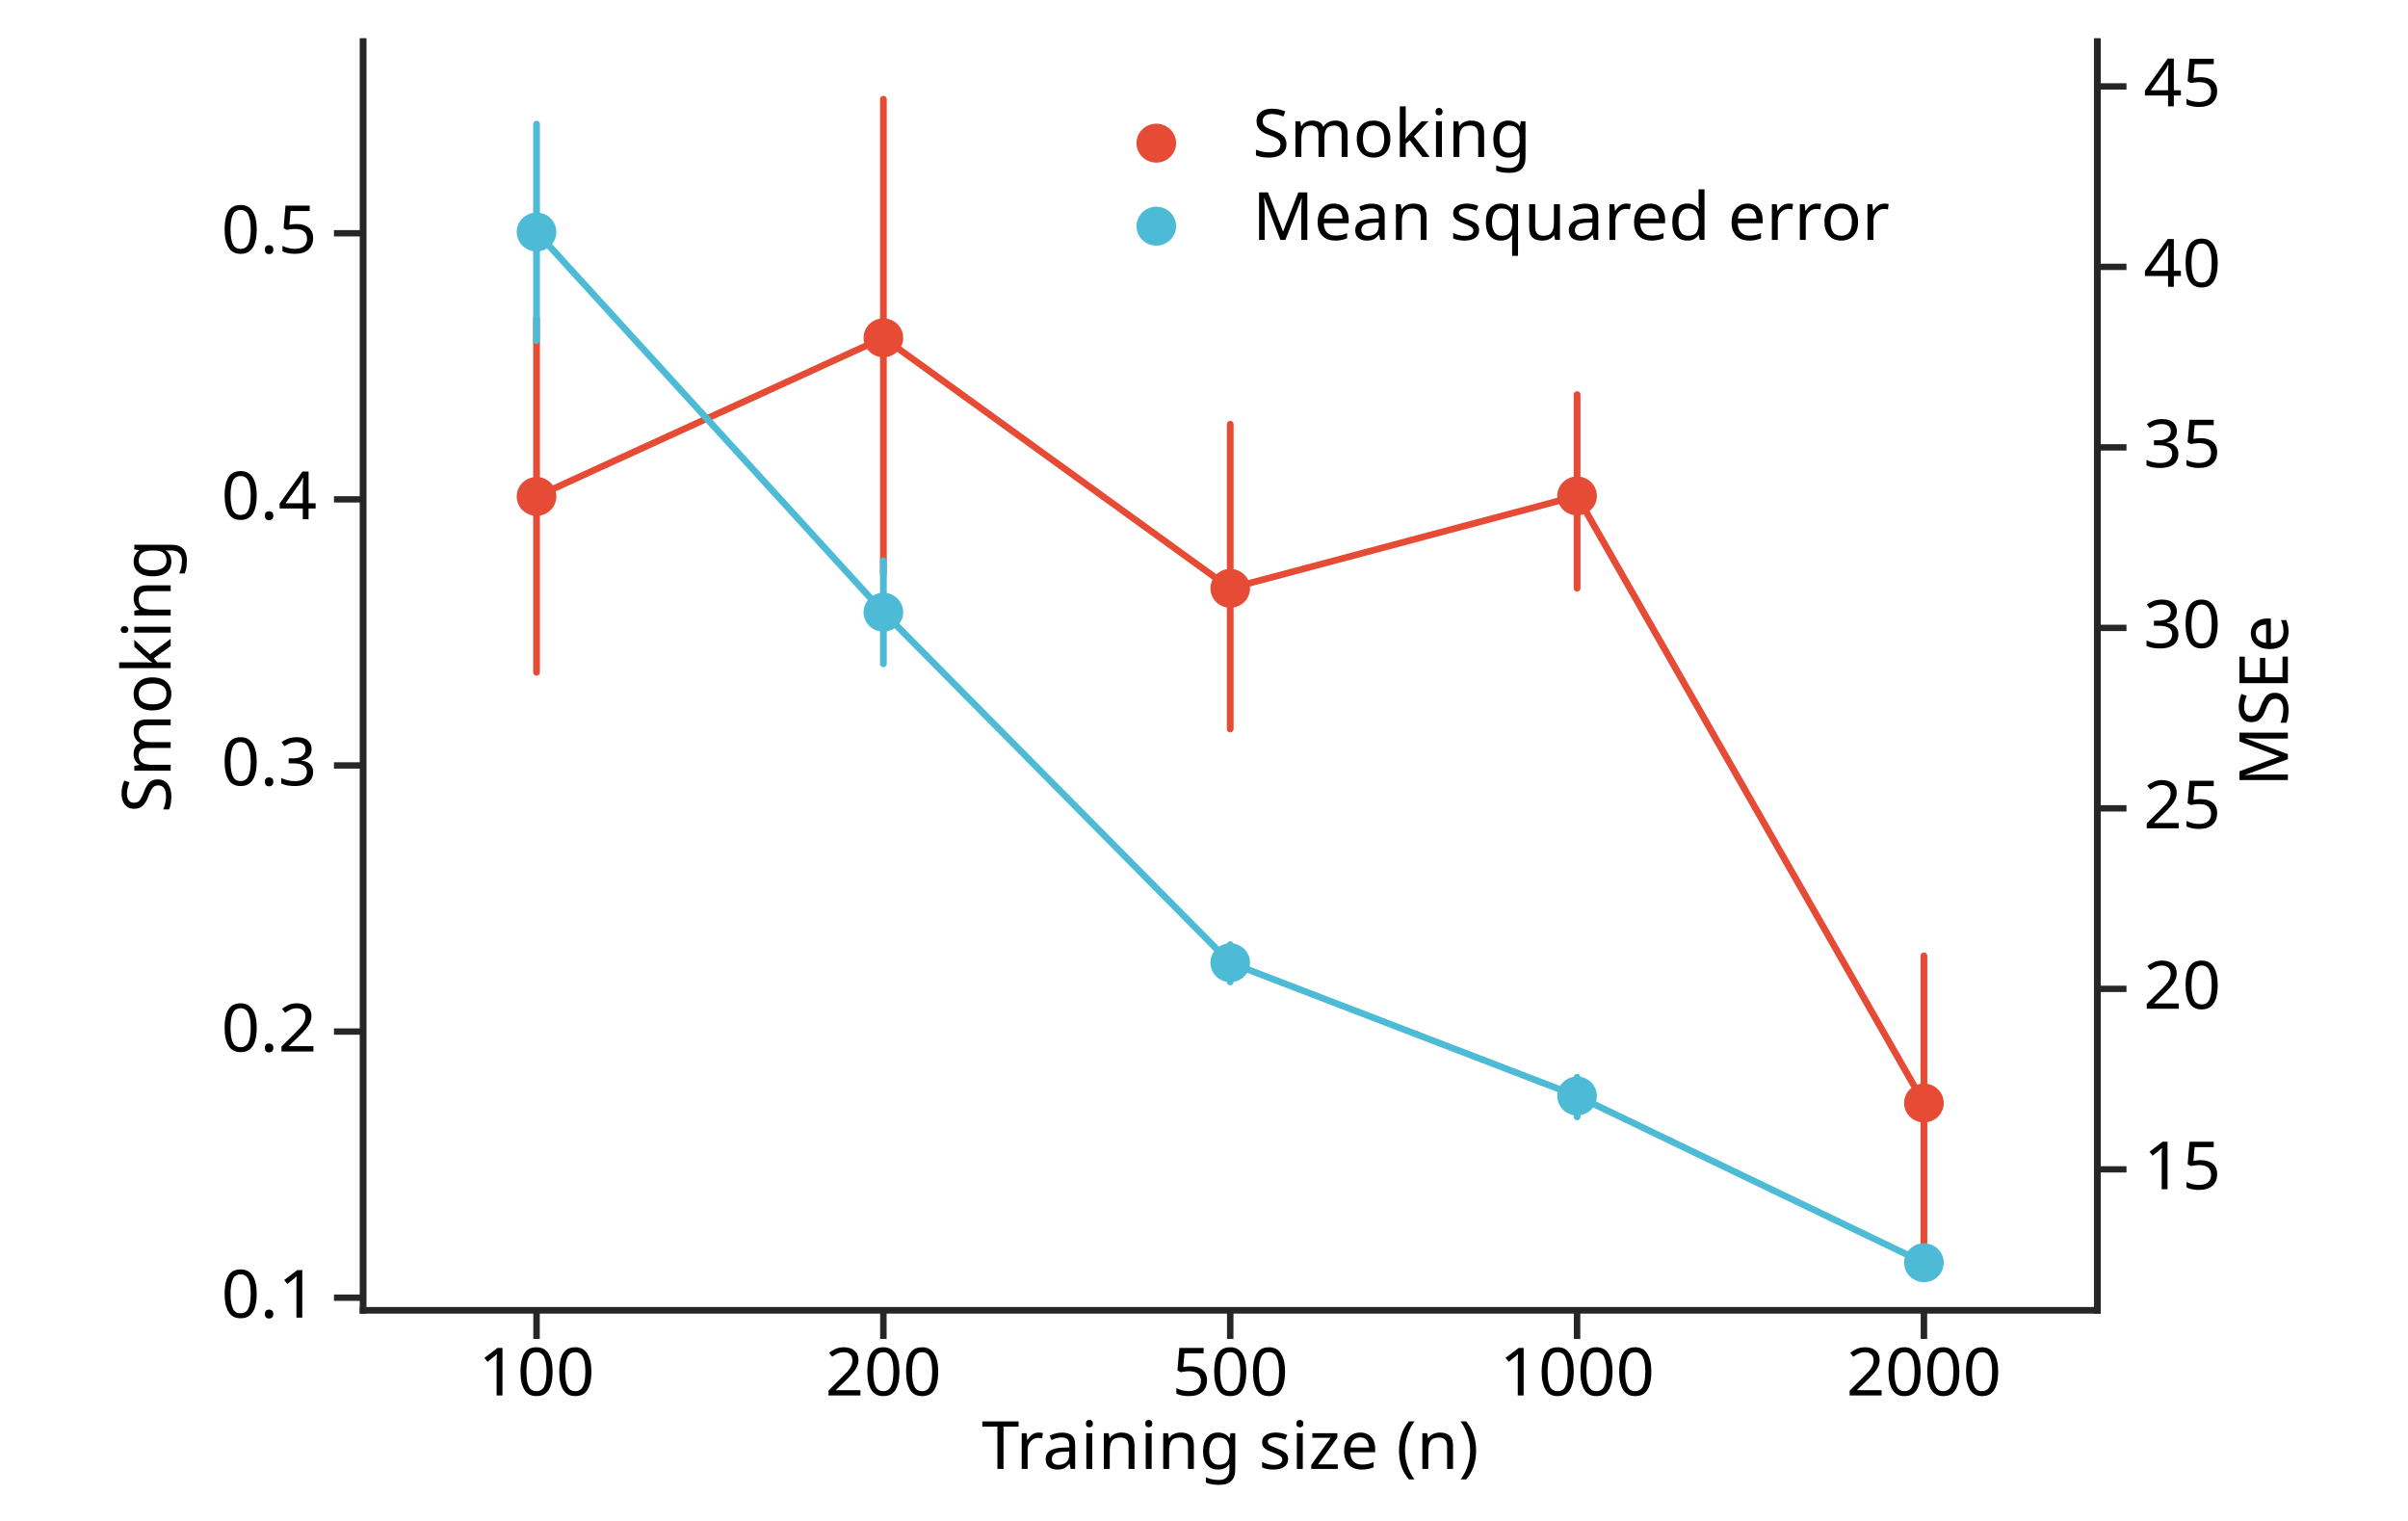
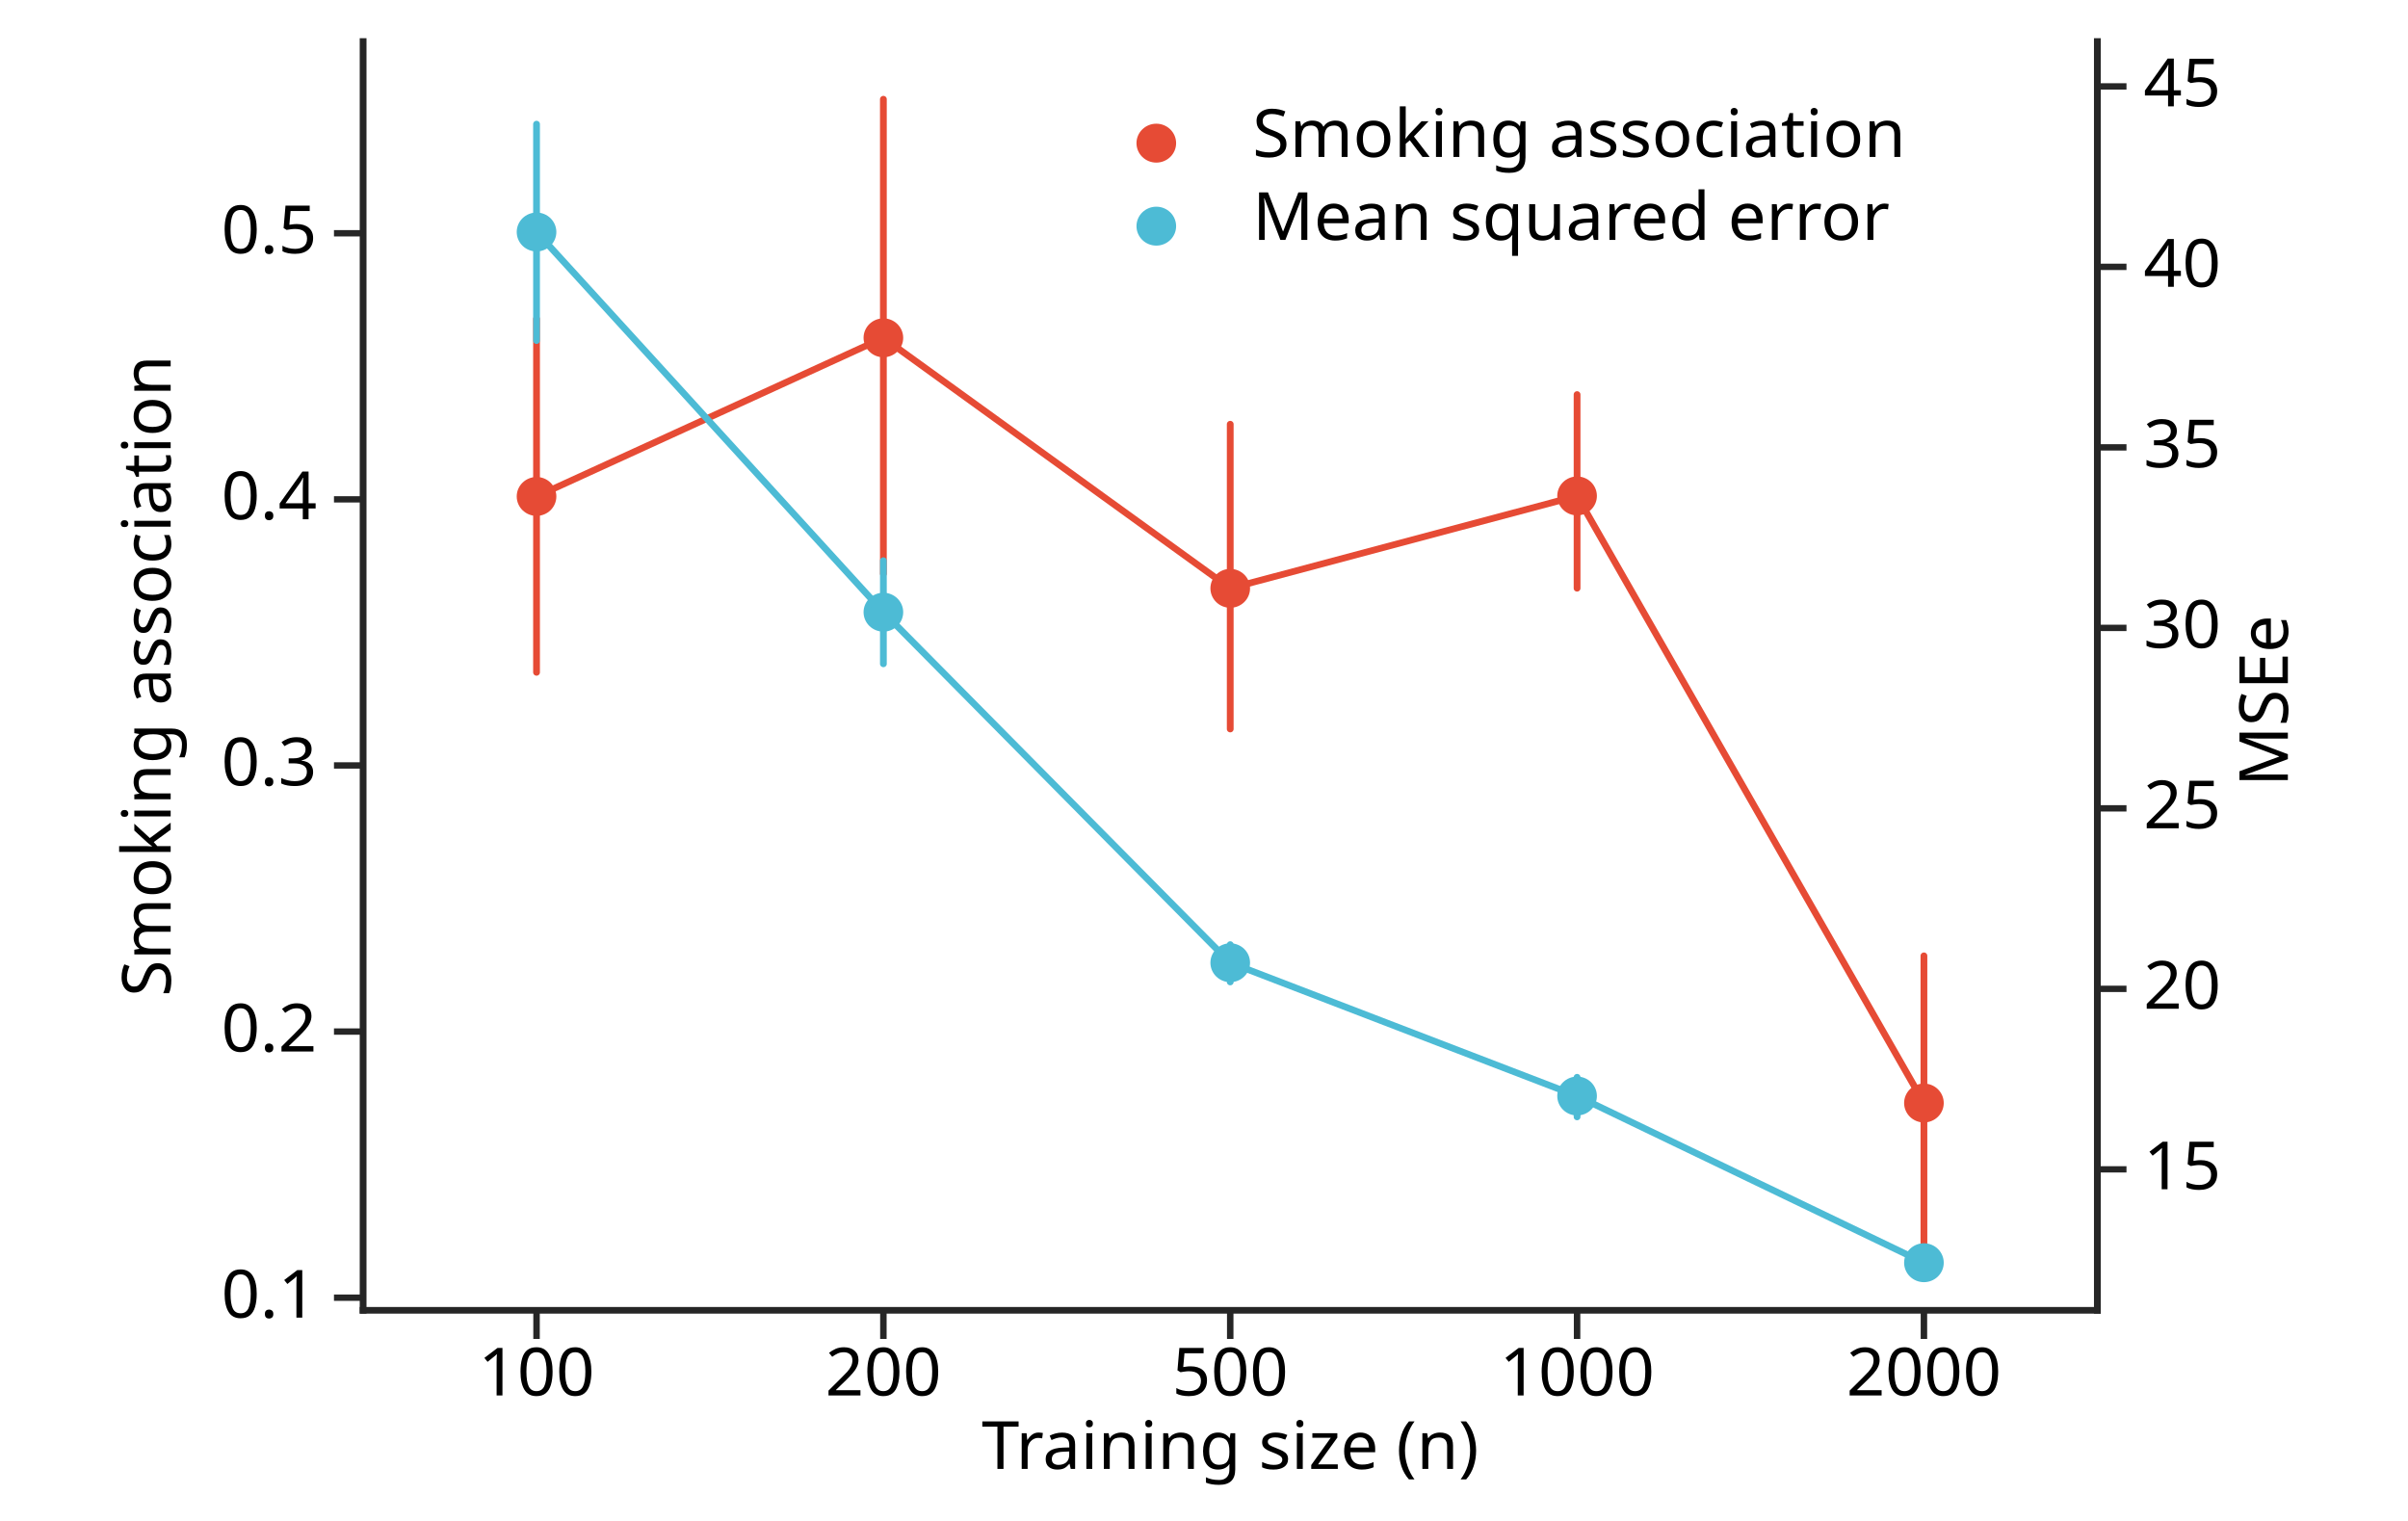
<svg xmlns="http://www.w3.org/2000/svg" id="svg197024" version="1.1" viewBox="0 0 269.291 170.079" height="6cm" width="9.5cm">
  <defs id="defs196809">
    <style type="text/css" id="style196807">*{stroke-linejoin: round; stroke-linecap: butt}</style>
    <clipPath id="clipPath368941">
      <rect x="45.87" y="5.48" width="308.65" height="313.28" id="rect884077" transform="matrix(0.308953 0 0 0.158902 6.04559 20.0767)" />
    </clipPath>
    <clipPath id="clipPath362153">
      <rect x="45.87" y="5.48" width="308.65" height="313.28" id="rect545710" transform="matrix(0.308953 0 0 0.158902 6.04559 20.0767)" />
    </clipPath>
    <clipPath id="clipPath127852">
      <rect x="45.87" y="5.48" width="308.65" height="313.28" id="rect744031" transform="matrix(0.308953 0 0 0.158902 6.04559 20.0767)" />
    </clipPath>
    <clipPath id="clipPath159524">
      <rect x="45.87" y="5.48" width="308.65" height="313.28" id="rect664963" transform="matrix(0.308953 0 0 0.158902 6.04559 20.0767)" />
    </clipPath>
    <clipPath id="clipPath2270">
      <rect x="45.87" y="5.48" width="308.65" height="313.28" id="rect138834" transform="matrix(0.308953 0 0 0.158902 6.04559 20.0767)" />
    </clipPath>
    <clipPath id="clipPath201090">
      <rect x="0" y="0" width="360" height="360" id="rect559510" transform="matrix(0.243306 0 0 0.159002 9.88331 20.058)" />
    </clipPath>
    <clipPath id="clipPath34526">
      <rect x="0" y="0" width="360" height="360" id="rect242740" />
    </clipPath>
    <clipPath id="clipPath505284">
      <rect x="0" y="0" width="360" height="360" id="rect589002" />
    </clipPath>
    <clipPath id="clipPath882479">
      <rect x="0" y="0" width="360" height="360" id="rect846197" />
    </clipPath>
    <clipPath id="clipPath303369">
      <rect x="0" y="0" width="360" height="360" id="rect587581" />
    </clipPath>
    <clipPath id="clipPath830035">
      <rect x="0" y="0" width="360" height="360" id="rect670305" />
    </clipPath>
    <clipPath id="clipPath49915">
      <rect x="0" y="0" width="360" height="360" id="rect757602" transform="matrix(0.202755 0 0 0.198752 11.7434 7.9532)" />
    </clipPath>
    <clipPath id="clipPath129543">
      <rect x="0" y="0" width="360" height="360" id="rect472423" transform="matrix(0.202755 0 0 0.198752 11.7434 10.7834)" />
    </clipPath>
    <clipPath id="clipPath95998">
      <rect x="0" y="0" width="360" height="360" id="rect388897" transform="matrix(0.202755 0 0 0.198752 11.7434 13.6137)" />
    </clipPath>
    <clipPath id="clipPath379063">
      <rect x="0" y="0" width="360" height="360" id="rect746805" transform="matrix(0.202755 0 0 0.198752 11.7434 16.4439)" />
    </clipPath>
    <clipPath id="clipPath604252">
      <rect x="0" y="0" width="360" height="360" id="rect133311" transform="matrix(0.202755 0 0 0.198752 11.7434 19.2741)" />
    </clipPath>
    <clipPath id="clipPath509279">
      <rect x="0" y="0" width="360" height="360" id="rect296505" transform="matrix(0.293305 0 0 0.258889 7.32786 -12.1191)" />
    </clipPath>
    <clipPath id="clipPath575005">
      <rect x="0" y="0" width="360" height="360" id="rect730222" transform="matrix(0.202755 0 0 0.198752 13.1401 5.30299)" />
    </clipPath>
    <clipPath id="clipPath333803">
      <rect x="0" y="0" width="360" height="360" id="rect888123" transform="matrix(0.202755 0 0 0.198752 15.46 5.31406)" />
    </clipPath>
    <clipPath id="clipPath711580">
      <rect x="0" y="0" width="360" height="360" id="rect578355" transform="matrix(0.202755 0 0 0.198752 17.8948 5.32529)" />
    </clipPath>
    <clipPath id="clipPath85671">
      <rect x="0" y="0" width="360" height="360" id="rect766431" transform="matrix(0.202755 0 0 0.198752 20.7911 5.3346)" />
    </clipPath>
    <clipPath id="clipPath650840">
      <rect x="0" y="0" width="360" height="360" id="rect912958" transform="matrix(0.202755 0 0 0.198752 24.6476 5.3443)" />
    </clipPath>
    <clipPath id="clipPath216600">
      <rect x="0" y="0" width="360" height="360" id="rect422117" />
    </clipPath>
    <clipPath id="clipPath25446">
      <rect x="0" y="0" width="360" height="360" id="rect541412" />
    </clipPath>
    <clipPath id="clipPath228762">
      <rect x="0" y="0" width="360" height="360" id="rect945270" />
    </clipPath>
    <clipPath id="clipPath173008">
      <rect x="0" y="0" width="360" height="360" id="rect548799" />
      <g id="g374703">
        <rect x="0" y="0" width="360" height="360" id="rect674486" />
      </g>
    </clipPath>
    <clipPath id="clipPath134365">
      <rect x="0" y="0" width="360" height="360" id="rect847433" />
    </clipPath>
    <clipPath id="clipPath0">
      <rect x="45.87" y="5.48" width="308.65" height="313.28" id="rect0" transform="matrix(0.324401 0 0 0.170025 5.87235 20.078)" />
    </clipPath>
    <clipPath id="clipPath1">
      <rect x="45.87" y="5.48" width="308.65" height="313.28" id="rect1" transform="matrix(0.324401 0 0 0.170025 5.87235 20.078)" />
    </clipPath>
    <clipPath id="clipPath2">
      <rect x="45.87" y="5.48" width="308.65" height="313.28" id="rect2" transform="matrix(0.324401 0 0 0.170025 5.87235 20.078)" />
    </clipPath>
    <clipPath id="clipPath3">
      <rect x="45.87" y="5.48" width="308.65" height="313.28" id="rect3" transform="matrix(0.324401 0 0 0.170025 5.87235 20.078)" />
    </clipPath>
    <clipPath id="clipPath4">
      <rect x="45.87" y="5.48" width="308.65" height="313.28" id="rect4" transform="matrix(0.324401 0 0 0.170025 5.87235 20.078)" />
    </clipPath>
    <clipPath id="clipPath5">
      <rect x="0" y="0" width="360" height="360" id="rect5" transform="matrix(0.255471 0 0 0.170132 9.90196 20.058)" />
    </clipPath>
    <clipPath id="clipPath6">
      <rect x="0" y="0" width="360" height="360" id="rect6" transform="matrix(0.212893 0 0 0.212665 11.8551 7.10582)" />
    </clipPath>
    <clipPath id="clipPath7">
      <rect x="0" y="0" width="360" height="360" id="rect7" transform="matrix(0.202755 0 0 0.198752 12.3201 11.3425)" />
    </clipPath>
    <clipPath id="clipPath8">
      <rect x="0" y="0" width="360" height="360" id="rect8" transform="matrix(0.212893 0 0 0.212665 11.8551 10.1341)" />
    </clipPath>
    <clipPath id="clipPath9">
      <rect x="0" y="0" width="360" height="360" id="rect9" transform="matrix(0.202755 0 0 0.198752 12.3201 13.3802)" />
    </clipPath>
    <clipPath id="clipPath10">
      <rect x="0" y="0" width="360" height="360" id="rect10" transform="matrix(0.212893 0 0 0.212665 11.8551 13.1626)" />
    </clipPath>
    <clipPath id="clipPath11">
      <rect x="0" y="0" width="360" height="360" id="rect11" transform="matrix(0.202755 0 0 0.198752 12.3201 15.4181)" />
    </clipPath>
    <clipPath id="clipPath12">
      <rect x="0" y="0" width="360" height="360" id="rect12" transform="matrix(0.212893 0 0 0.212665 11.8551 16.1909)" />
    </clipPath>
    <clipPath id="clipPath13">
      <rect x="0" y="0" width="360" height="360" id="rect13" transform="matrix(0.202755 0 0 0.198752 12.3201 17.4558)" />
    </clipPath>
    <clipPath id="clipPath14">
      <rect x="0" y="0" width="360" height="360" id="rect14" transform="matrix(0.212893 0 0 0.212665 11.8551 19.2192)" />
    </clipPath>
    <clipPath id="clipPath15">
      <rect x="0" y="0" width="360" height="360" id="rect15" transform="matrix(0.202755 0 0 0.198752 12.3201 19.4936)" />
    </clipPath>
    <clipPath id="clipPath16">
      <rect x="0" y="0" width="360" height="360" id="rect16" transform="matrix(0.30797 0 0 0.277011 7.21874 -14.3715)" />
    </clipPath>
    <clipPath id="p3d34ba4a61">
      <rect x="57.6" y="41.472" width="357.12" height="266.112" id="rect136034" />
    </clipPath>
    <clipPath id="clipPath198316">
      <rect x="57.6" y="41.472" width="357.12" height="266.112" id="rect198314" />
    </clipPath>
    <clipPath id="clipPath198320">
      <rect x="57.6" y="41.472" width="357.12" height="266.112" id="rect198318" />
    </clipPath>
    <clipPath id="clipPath198324">
      <rect x="57.6" y="41.472" width="357.12" height="266.112" id="rect198322" />
    </clipPath>
    <clipPath id="clipPath198328">
      <rect x="57.6" y="41.472" width="357.12" height="266.112" id="rect198326" />
    </clipPath>
    <clipPath id="clipPath6568">
      <rect x="57.6" y="41.472" width="357.12" height="266.112" id="rect332431" />
    </clipPath>
    <clipPath id="clipPath100077">
      <rect x="57.6" y="41.472" width="357.12" height="266.112" id="rect334912" />
    </clipPath>
    <clipPath id="clipPath45013">
      <rect x="57.6" y="41.472" width="357.12" height="266.112" id="rect852403" />
    </clipPath>
    <clipPath id="clipPath894323">
      <rect x="57.6" y="41.472" width="357.12" height="266.112" id="rect186617" />
    </clipPath>
    <clipPath id="clipPath680643">
      <rect x="57.6" y="41.472" width="357.12" height="266.112" id="rect243040" />
    </clipPath>
    <clipPath id="clipPath718439">
      <rect x="57.6" y="41.472" width="357.12" height="266.112" id="rect127952" />
    </clipPath>
    <clipPath id="clipPath198344">
      <rect x="57.6" y="41.472" width="357.12" height="266.112" id="rect198342" />
    </clipPath>
    <clipPath id="clipPath198348">
      <rect x="57.6" y="41.472" width="357.12" height="266.112" id="rect198346" />
    </clipPath>
    <clipPath id="clipPath198352">
      <rect x="57.6" y="41.472" width="357.12" height="266.112" id="rect198350" />
    </clipPath>
    <clipPath id="clipPath198356">
      <rect x="57.6" y="41.472" width="357.12" height="266.112" id="rect198354" />
    </clipPath>
    <clipPath id="clipPath198360">
      <rect x="57.6" y="41.472" width="357.12" height="266.112" id="rect198358" />
    </clipPath>
    <clipPath id="clipPath997105">
      <rect x="57.6" y="41.472" width="357.12" height="266.112" id="rect591401" />
    </clipPath>
    <clipPath id="clipPath39578">
      <rect x="57.6" y="41.472" width="357.12" height="266.112" id="rect569870" />
    </clipPath>
    <clipPath id="clipPath312866">
      <rect x="57.6" y="41.472" width="357.12" height="266.112" id="rect483256" />
    </clipPath>
    <clipPath id="clipPath671823">
      <rect x="57.6" y="41.472" width="357.12" height="266.112" id="rect702784" />
    </clipPath>
    <clipPath id="clipPath298040">
      <rect x="57.6" y="41.472" width="357.12" height="266.112" id="rect254779" />
    </clipPath>
    <clipPath id="clipPath277455">
      <rect x="57.6" y="41.472" width="357.12" height="266.112" id="rect500944" />
    </clipPath>
    <path id="path136055" d="M 0,0 V 6" style="stroke:#262626;stroke-width:1.308px" />
    <path id="path136091" d="M 0,0 H -6" style="stroke:#262626;stroke-width:1.308px" />
    <path id="path136127" d="m 0,3.384 c 0.897,0 1.758,-0.357 2.393,-0.991 C 3.027,1.758 3.384,0.897 3.384,0 c 0,-0.897 -0.357,-1.758 -0.991,-2.393 C 1.758,-3.027 0.897,-3.384 0,-3.384 c -0.897,0 -1.758,0.357 -2.393,0.991 C -3.027,-1.758 -3.384,-0.897 -3.384,0 c 0,0.897 0.357,1.758 0.991,2.393 C -1.758,3.027 -0.897,3.384 0,3.384 Z" style="stroke-width:1.308px" />
    <path id="path136169" d="M 0,0 H 6" style="stroke:#262626;stroke-width:1.308px" />
    <path id="path136217" d="m 0,3.384 c 0.897,0 1.758,-0.357 2.393,-0.991 C 3.027,1.758 3.384,0.897 3.384,0 c 0,-0.897 -0.357,-1.758 -0.991,-2.393 C 1.758,-3.027 0.897,-3.384 0,-3.384 c -0.897,0 -1.758,0.357 -2.393,0.991 C -3.027,-1.758 -3.384,-0.897 -3.384,0 c 0,0.897 0.357,1.758 0.991,2.393 C -1.758,3.027 -0.897,3.384 0,3.384 Z" style="stroke-width:1.308px" />
    <clipPath id="p3d34ba4a61-7">
      <rect x="57.6" y="41.472" width="357.12" height="266.112" id="rect136034-1" />
    </clipPath>
    <clipPath id="clipPath46234">
      <rect x="57.6" y="41.472" width="357.12" height="266.112" id="rect46232" />
    </clipPath>
    <clipPath id="clipPath46238">
      <rect x="57.6" y="41.472" width="357.12" height="266.112" id="rect46236" />
    </clipPath>
    <clipPath id="clipPath46242">
      <rect x="57.6" y="41.472" width="357.12" height="266.112" id="rect46240" />
    </clipPath>
    <clipPath id="clipPath46246">
      <rect x="57.6" y="41.472" width="357.12" height="266.112" id="rect46244" />
    </clipPath>
    <clipPath id="clipPath6568-1">
      <rect x="57.6" y="41.472" width="357.12" height="266.112" id="rect332431-5" />
    </clipPath>
    <clipPath id="clipPath100077-9">
      <rect x="57.6" y="41.472" width="357.12" height="266.112" id="rect334912-7" />
    </clipPath>
    <clipPath id="clipPath45013-7">
      <rect x="57.6" y="41.472" width="357.12" height="266.112" id="rect852403-6" />
    </clipPath>
    <clipPath id="clipPath894323-7">
      <rect x="57.6" y="41.472" width="357.12" height="266.112" id="rect186617-3" />
    </clipPath>
    <clipPath id="clipPath680643-6">
      <rect x="57.6" y="41.472" width="357.12" height="266.112" id="rect243040-5" />
    </clipPath>
    <clipPath id="clipPath718439-6">
      <rect x="57.6" y="41.472" width="357.12" height="266.112" id="rect127952-3" />
    </clipPath>
    <clipPath id="clipPath46262">
      <rect x="57.6" y="41.472" width="357.12" height="266.112" id="rect46260" />
    </clipPath>
    <clipPath id="clipPath46266">
      <rect x="57.6" y="41.472" width="357.12" height="266.112" id="rect46264" />
    </clipPath>
    <clipPath id="clipPath46270">
      <rect x="57.6" y="41.472" width="357.12" height="266.112" id="rect46268" />
    </clipPath>
    <clipPath id="clipPath46274">
      <rect x="57.6" y="41.472" width="357.12" height="266.112" id="rect46272" />
    </clipPath>
    <clipPath id="clipPath46278">
      <rect x="57.6" y="41.472" width="357.12" height="266.112" id="rect46276" />
    </clipPath>
    <clipPath id="clipPath997105-9">
      <rect x="57.6" y="41.472" width="357.12" height="266.112" id="rect591401-4" />
    </clipPath>
    <clipPath id="clipPath39578-8">
      <rect x="57.6" y="41.472" width="357.12" height="266.112" id="rect569870-1" />
    </clipPath>
    <clipPath id="clipPath312866-2">
      <rect x="57.6" y="41.472" width="357.12" height="266.112" id="rect483256-9" />
    </clipPath>
    <clipPath id="clipPath671823-3">
      <rect x="57.6" y="41.472" width="357.12" height="266.112" id="rect702784-9" />
    </clipPath>
    <clipPath id="clipPath298040-0">
      <rect x="57.6" y="41.472" width="357.12" height="266.112" id="rect254779-8" />
    </clipPath>
    <clipPath id="clipPath277455-8">
      <rect x="57.6" y="41.472" width="357.12" height="266.112" id="rect500944-5" />
    </clipPath>
    <path id="path136055-0" d="M 0,0 V 6" style="stroke:#262626;stroke-width:1.308px" />
    <path id="path136091-9" d="M 0,0 H -6" style="stroke:#262626;stroke-width:1.308px" />
    <path id="path136127-6" d="m 0,3.384 c 0.897,0 1.758,-0.357 2.393,-0.991 C 3.027,1.758 3.384,0.897 3.384,0 c 0,-0.897 -0.357,-1.758 -0.991,-2.393 C 1.758,-3.027 0.897,-3.384 0,-3.384 c -0.897,0 -1.758,0.357 -2.393,0.991 C -3.027,-1.758 -3.384,-0.897 -3.384,0 c 0,0.897 0.357,1.758 0.991,2.393 C -1.758,3.027 -0.897,3.384 0,3.384 Z" style="stroke-width:1.308px" />
    <path id="path136169-3" d="M 0,0 H 6" style="stroke:#262626;stroke-width:1.308px" />
    <path id="path136217-8" d="m 0,3.384 c 0.897,0 1.758,-0.357 2.393,-0.991 C 3.027,1.758 3.384,0.897 3.384,0 c 0,-0.897 -0.357,-1.758 -0.991,-2.393 C 1.758,-3.027 0.897,-3.384 0,-3.384 c -0.897,0 -1.758,0.357 -2.393,0.991 C -3.027,-1.758 -3.384,-0.897 -3.384,0 c 0,0.897 0.357,1.758 0.991,2.393 C -1.758,3.027 -0.897,3.384 0,3.384 Z" style="stroke-width:1.308px" />
  </defs>
  <defs id="defs197022">
    <clipPath id="pa217739682">
      <rect x="39.62" y="11.52" width="214.641" height="124.519" id="rect197019" />
    </clipPath>
  </defs>
  <g id="figure_1" transform="matrix(0.5430774,0,0,0.5331637,5.069351,-18.86107)" style="display:inline;stroke-width:1.394px;stroke-linecap:butt;stroke-linejoin:round">
    <g id="axes_1" transform="translate(7.83771,7.83771)" style="display:inline;stroke-width:1.394px">
      <g id="matplotlib.axis_1" transform="translate(0,-5.22514)" style="stroke-width:1.394px">
        <g id="xtick_1" style="stroke-width:1.394px">
          <g id="line2d_1" style="stroke-width:1.394px">
            <defs id="defs135730">
              <path id="path176132" d="M 0,0 V 6" style="stroke:#262626;stroke-width:1.308px" />
            </defs>
            <g id="g135734" style="stroke-width:1.394px">
              <path id="use135732" d="m 93.312,307.584 v 6" style="fill:#262626;stroke:#262626;stroke-width:1.332;stroke-linecap:butt;stroke-linejoin:round" />
            </g>
          </g>
          <g id="text_1" style="stroke-width:1.394px">
            <text style="font-style:normal;font-variant:normal;font-weight:normal;font-stretch:normal;font-size:13.956px;line-height:normal;font-family:sans-serif;text-anchor:middle;fill:#000000;fill-opacity:1;stroke-width:1.394px" x="93.312" y="325.442" id="text135737" transform="translate(1.47702e-4,-5.0119e-4)">100</text>
          </g>
        </g>
        <g id="xtick_2" style="stroke-width:1.394px">
          <g id="line2d_2" style="stroke-width:1.394px">
            <g id="g135743" style="stroke-width:1.394px">
              <path id="use135741" d="m 164.736,307.584 v 6" style="fill:#262626;stroke:#262626;stroke-width:1.332;stroke-linecap:butt;stroke-linejoin:round" />
            </g>
          </g>
          <g id="text_2" style="stroke-width:1.394px">
            <text style="font-style:normal;font-variant:normal;font-weight:normal;font-stretch:normal;font-size:13.956px;line-height:normal;font-family:sans-serif;text-anchor:middle;fill:#000000;fill-opacity:1;stroke-width:1.394px" x="164.736" y="325.442" id="text135746" transform="translate(2.60763e-4,-5.0119e-4)">200</text>
          </g>
        </g>
        <g id="xtick_3" style="stroke-width:1.394px">
          <g id="line2d_3" style="stroke-width:1.394px">
            <g id="g135752" style="stroke-width:1.394px">
              <path id="use135750" d="m 236.16,307.584 v 6" style="fill:#262626;stroke:#262626;stroke-width:1.332;stroke-linecap:butt;stroke-linejoin:round" />
            </g>
          </g>
          <g id="text_3" style="stroke-width:1.394px">
            <text style="font-style:normal;font-variant:normal;font-weight:normal;font-stretch:normal;font-size:13.956px;line-height:normal;font-family:sans-serif;text-anchor:middle;fill:#000000;fill-opacity:1;stroke-width:1.394px" x="236.16" y="325.442" id="text135755" transform="translate(3.73805e-4,-5.0119e-4)">500</text>
          </g>
        </g>
        <g id="xtick_4" style="stroke-width:1.394px">
          <g id="line2d_4" style="stroke-width:1.394px">
            <g id="g135761" style="stroke-width:1.394px">
              <path id="use135759" d="m 307.584,307.584 v 6" style="fill:#262626;stroke:#262626;stroke-width:1.332;stroke-linecap:butt;stroke-linejoin:round" />
            </g>
          </g>
          <g id="text_4" style="stroke-width:1.394px">
            <text style="font-style:normal;font-variant:normal;font-weight:normal;font-stretch:normal;font-size:13.956px;line-height:normal;font-family:sans-serif;text-anchor:middle;fill:#000000;fill-opacity:1;stroke-width:1.394px" x="307.584" y="325.442" id="text135764" transform="translate(4.86916e-4,-5.0119e-4)">1000</text>
          </g>
        </g>
        <g id="xtick_5" style="stroke-width:1.394px">
          <g id="line2d_5" style="stroke-width:1.394px">
            <g id="g135770" style="stroke-width:1.394px">
              <path id="use135768" d="m 379.008,307.584 v 6" style="fill:#262626;stroke:#262626;stroke-width:1.332;stroke-linecap:butt;stroke-linejoin:round" />
            </g>
          </g>
          <g id="text_5" style="stroke-width:1.394px">
            <text style="font-style:normal;font-variant:normal;font-weight:normal;font-stretch:normal;font-size:13.956px;line-height:normal;font-family:sans-serif;text-anchor:middle;fill:#000000;fill-opacity:1;stroke-width:1.394px" x="379.008" y="325.442" id="text135773" transform="translate(5.99927e-4,-5.0119e-4)">2000</text>
          </g>
        </g>
        <g id="text_6" style="stroke-width:1.394px">
          <text style="font-style:normal;font-variant:normal;font-weight:normal;font-stretch:normal;font-size:13.956px;line-height:normal;font-family:sans-serif;text-anchor:middle;fill:#000000;fill-opacity:1;stroke-width:1.394px" x="236.16" y="340.848" id="text135777" transform="translate(3.73805e-4,-5.25527e-4)">Training size (n)</text>
        </g>
      </g>
      <g id="matplotlib.axis_2" transform="translate(0,-5.22514)" style="stroke-width:1.394px">
        <g id="ytick_1" style="stroke-width:1.394px">
          <g id="line2d_6" style="stroke-width:1.394px">
            <defs id="defs135782">
              <path id="path176168" d="M 0,0 H -6" style="stroke:#262626;stroke-width:1.308px" />
            </defs>
            <g id="g135786" style="stroke-width:1.394px">
              <path id="use135784" d="m 57.6,304.935 h -6" style="fill:#262626;stroke:#262626;stroke-width:1.332;stroke-linecap:butt;stroke-linejoin:round" />
            </g>
          </g>
          <g id="text_7" style="stroke-width:1.394px">
            <text style="font-style:normal;font-variant:normal;font-weight:normal;font-stretch:normal;font-size:13.956px;line-height:normal;font-family:sans-serif;text-anchor:end;fill:#000000;fill-opacity:1;stroke-width:1.394px" x="48.1" y="309.114" id="text135789" transform="translate(4.55829e-5,-4.75311e-4)">0.1</text>
          </g>
        </g>
        <g id="ytick_2" style="stroke-width:1.394px">
          <g id="line2d_7" style="stroke-width:1.394px">
            <g id="g135795" style="stroke-width:1.394px">
              <path id="use135793" d="m 57.6,249.122 h -6" style="fill:#262626;stroke:#262626;stroke-width:1.332;stroke-linecap:butt;stroke-linejoin:round" />
            </g>
          </g>
          <g id="text_8" style="stroke-width:1.394px">
            <text style="font-style:normal;font-variant:normal;font-weight:normal;font-stretch:normal;font-size:13.956px;line-height:normal;font-family:sans-serif;text-anchor:end;fill:#000000;fill-opacity:1;stroke-width:1.394px" x="48.1" y="253.302" id="text135798" transform="translate(4.55829e-5,-3.86972e-4)">0.2</text>
          </g>
        </g>
        <g id="ytick_3" style="stroke-width:1.394px">
          <g id="line2d_8" style="stroke-width:1.394px">
            <g id="g135804" style="stroke-width:1.394px">
              <path id="use135802" d="m 57.6,193.31 h -6" style="fill:#262626;stroke:#262626;stroke-width:1.332;stroke-linecap:butt;stroke-linejoin:round" />
            </g>
          </g>
          <g id="text_9" style="stroke-width:1.394px">
            <text style="font-style:normal;font-variant:normal;font-weight:normal;font-stretch:normal;font-size:13.956px;line-height:normal;font-family:sans-serif;text-anchor:end;fill:#000000;fill-opacity:1;stroke-width:1.394px" x="48.1" y="197.489" id="text135807" transform="translate(4.55829e-5,-2.98633e-4)">0.3</text>
          </g>
        </g>
        <g id="ytick_4" style="stroke-width:1.394px">
          <g id="line2d_9" style="stroke-width:1.394px">
            <g id="g135813" style="stroke-width:1.394px">
              <path id="use135811" d="m 57.6,137.497 h -6" style="fill:#262626;stroke:#262626;stroke-width:1.332;stroke-linecap:butt;stroke-linejoin:round" />
            </g>
          </g>
          <g id="text_10" style="stroke-width:1.394px">
            <text style="font-style:normal;font-variant:normal;font-weight:normal;font-stretch:normal;font-size:13.956px;line-height:normal;font-family:sans-serif;text-anchor:end;fill:#000000;fill-opacity:1;stroke-width:1.394px" x="48.1" y="141.676" id="text135816" transform="translate(4.55829e-5,-2.10265e-4)">0.4</text>
          </g>
        </g>
        <g id="ytick_5" style="stroke-width:1.394px">
          <g id="line2d_10" style="stroke-width:1.394px">
            <g id="g135822" style="stroke-width:1.394px">
              <path id="use135820" d="m 57.6,81.684 h -6" style="fill:#262626;stroke:#262626;stroke-width:1.332;stroke-linecap:butt;stroke-linejoin:round" />
            </g>
          </g>
          <g id="text_11" style="stroke-width:1.394px">
            <text style="font-style:normal;font-variant:normal;font-weight:normal;font-stretch:normal;font-size:13.956px;line-height:normal;font-family:sans-serif;text-anchor:end;fill:#000000;fill-opacity:1;stroke-width:1.394px" x="48.1" y="85.863" id="text135825" transform="translate(4.55829e-5,-1.21916e-4)">0.5</text>
          </g>
        </g>
        <g id="text_12" style="stroke-width:1.394px" transform="translate(-6.13956)">
-           <text style="font-style:normal;font-variant:normal;font-weight:normal;font-stretch:normal;font-size:13.956px;line-height:normal;font-family:sans-serif;text-anchor:middle;fill:#000000;fill-opacity:1;stroke-width:1.394px" x="24.111" y="174.528" transform="matrix(0,-1,0.999996,0,-150.417,198.639)" id="text135829">Smoking</text>
+           <text style="font-style:normal;font-variant:normal;font-weight:normal;font-stretch:normal;font-size:13.956px;line-height:normal;font-family:sans-serif;text-anchor:middle;fill:#000000;fill-opacity:1;stroke-width:1.394px" x="24.111" y="174.528" transform="matrix(0,-1,0.999996,0,-150.417,198.639)" id="text135829">Smoking association</text>
        </g>
      </g>
      <g id="PathCollection_1" transform="translate(0,-5.22514)" style="stroke-width:1.394px">
        <defs id="defs135834">
          <path id="path176204" d="m 0,3.384 c 0.897,0 1.758,-0.357 2.393,-0.991 C 3.027,1.758 3.384,0.897 3.384,0 c 0,-0.897 -0.357,-1.758 -0.991,-2.393 C 1.758,-3.027 0.897,-3.384 0,-3.384 c -0.897,0 -1.758,0.357 -2.393,0.991 C -3.027,-1.758 -3.384,-0.897 -3.384,0 c 0,0.897 0.357,1.758 0.991,2.393 C -1.758,3.027 -0.897,3.384 0,3.384 Z" style="stroke-width:1.308px" />
        </defs>
        <g clip-path="url(#p3d34ba4a61-7)" id="g135838" style="stroke-width:1.394px">
          <path id="use135836" d="m 93.312,140.269 c 0.897,0 1.758,-0.357 2.393,-0.991 0.635,-0.635 0.991,-1.495 0.991,-2.393 0,-0.897 -0.357,-1.758 -0.991,-2.393 -0.635,-0.635 -1.495,-0.991 -2.393,-0.991 -0.897,0 -1.758,0.357 -2.393,0.991 -0.635,0.635 -0.991,1.495 -0.991,2.393 0,0.897 0.357,1.758 0.991,2.393 0.635,0.635 1.495,0.991 2.393,0.991 z" style="fill:#e64b35;stroke:#e64b35;stroke-width:1.394px;stroke-linecap:butt;stroke-linejoin:round" />
        </g>
        <g clip-path="url(#p3d34ba4a61-7)" id="g135842" style="stroke-width:1.394px">
          <path id="use135840" d="m 164.736,107.001 c 0.897,0 1.758,-0.357 2.393,-0.991 0.635,-0.635 0.991,-1.495 0.991,-2.393 0,-0.897 -0.357,-1.758 -0.991,-2.393 -0.635,-0.635 -1.495,-0.991 -2.393,-0.991 -0.897,0 -1.758,0.357 -2.393,0.991 -0.635,0.635 -0.991,1.495 -0.991,2.393 0,0.897 0.357,1.758 0.991,2.393 0.635,0.635 1.495,0.991 2.393,0.991 z" style="fill:#e64b35;stroke:#e64b35;stroke-width:1.394px;stroke-linecap:butt;stroke-linejoin:round" />
        </g>
        <g clip-path="url(#p3d34ba4a61-7)" id="g135846" style="stroke-width:1.394px">
          <path id="use135844" d="m 236.16,159.542 c 0.897,0 1.758,-0.357 2.393,-0.991 0.635,-0.635 0.991,-1.495 0.991,-2.393 0,-0.897 -0.357,-1.758 -0.991,-2.393 -0.635,-0.635 -1.495,-0.991 -2.393,-0.991 -0.897,0 -1.758,0.357 -2.393,0.991 -0.635,0.635 -0.991,1.495 -0.991,2.393 0,0.897 0.357,1.758 0.991,2.393 0.635,0.635 1.495,0.991 2.393,0.991 z" style="fill:#e64b35;stroke:#e64b35;stroke-width:1.394px;stroke-linecap:butt;stroke-linejoin:round" />
        </g>
        <g clip-path="url(#p3d34ba4a61-7)" id="g135850" style="stroke-width:1.394px">
          <path id="use135848" d="m 307.584,140.16 c 0.897,0 1.758,-0.357 2.393,-0.991 0.635,-0.635 0.991,-1.495 0.991,-2.393 0,-0.897 -0.357,-1.758 -0.991,-2.393 -0.635,-0.635 -1.495,-0.991 -2.393,-0.991 -0.897,0 -1.758,0.357 -2.393,0.991 -0.635,0.635 -0.991,1.495 -0.991,2.393 0,0.897 0.357,1.758 0.991,2.393 0.635,0.635 1.495,0.991 2.393,0.991 z" style="fill:#e64b35;stroke:#e64b35;stroke-width:1.394px;stroke-linecap:butt;stroke-linejoin:round" />
        </g>
        <g clip-path="url(#p3d34ba4a61-7)" id="g135854" style="stroke-width:1.394px">
          <path id="use135852" d="m 379.008,267.49 c 0.897,0 1.758,-0.357 2.393,-0.991 0.635,-0.635 0.991,-1.495 0.991,-2.393 0,-0.897 -0.357,-1.758 -0.991,-2.393 -0.635,-0.635 -1.495,-0.991 -2.393,-0.991 -0.897,0 -1.758,0.357 -2.393,0.991 -0.635,0.635 -0.991,1.495 -0.991,2.393 0,0.897 0.357,1.758 0.991,2.393 0.635,0.635 1.495,0.991 2.393,0.991 z" style="fill:#e64b35;stroke:#e64b35;stroke-width:1.394px;stroke-linecap:butt;stroke-linejoin:round" />
        </g>
      </g>
      <g id="line2d_11" transform="translate(0,-5.22514)" style="stroke-width:1.394px">
        <path d="m 93.312,136.886 71.424,-33.269 71.424,52.541 71.424,-19.381 71.424,127.33" clip-path="url(#clipPath6568-1)" style="fill:none;stroke:#e64b35;stroke-width:1.394px;stroke-linecap:round" id="path135857" />
      </g>
      <g id="line2d_12" transform="translate(0,-5.22514)" style="stroke-width:1.394px">
        <path d="M 93.312,173.785 V 99.638" clip-path="url(#clipPath100077-9)" style="fill:none;stroke:#e64b35;stroke-width:1.394px;stroke-linecap:round" id="path135860" />
      </g>
      <g id="line2d_13" transform="translate(0,-5.22514)" style="stroke-width:1.394px">
        <path d="M 164.736,153.107 V 53.568" clip-path="url(#clipPath45013-7)" style="fill:none;stroke:#e64b35;stroke-width:1.394px;stroke-linecap:round" id="path135863" />
      </g>
      <g id="line2d_14" transform="translate(0,-5.22514)" style="stroke-width:1.394px">
        <path d="M 236.16,185.668 V 121.73" clip-path="url(#clipPath894323-7)" style="fill:none;stroke:#e64b35;stroke-width:1.394px;stroke-linecap:round" id="path135866" />
      </g>
      <g id="line2d_15" transform="translate(0,-5.22514)" style="stroke-width:1.394px">
        <path d="M 307.584,156.145 V 115.51" clip-path="url(#clipPath680643-6)" style="fill:none;stroke:#e64b35;stroke-width:1.394px;stroke-linecap:round" id="path135869" />
      </g>
      <g id="line2d_16" transform="translate(0,-5.22514)" style="stroke-width:1.394px">
        <path d="M 379.008,295.488 V 233.229" clip-path="url(#clipPath718439-6)" style="fill:none;stroke:#e64b35;stroke-width:1.394px;stroke-linecap:round" id="path135872" />
      </g>
      <g id="patch_3" transform="translate(0,-5.22514)" style="stroke-width:1.394px">
        <path d="M 57.6,307.584 V 41.472" style="fill:none;stroke:#262626;stroke-width:1.394px;stroke-linecap:square;stroke-linejoin:miter;stroke-dasharray:none" id="path135875" />
      </g>
      <g id="patch_4" transform="translate(0,-5.22514)" style="stroke-width:1.394px">
        <path d="M 414.72,307.584 V 41.472" style="fill:none;stroke:#262626;stroke-width:1.394px;stroke-linecap:square;stroke-linejoin:miter;stroke-dasharray:none" id="path135878" />
      </g>
      <g id="patch_5" transform="translate(0,-5.22514)" style="stroke-width:1.394px">
        <path d="M 57.6,307.584 H 414.72" style="fill:none;stroke:#262626;stroke-width:1.394px;stroke-linecap:square;stroke-linejoin:miter;stroke-dasharray:none" id="path135881" />
      </g>
      <g id="patch_6" style="stroke-width:1.394px" />
      <g id="legend_1" transform="translate(-74.5927,0.719594)" style="stroke-width:1.394px">
        <g id="PathCollection_2" style="stroke-width:1.394px">
          <path d="m 295.528,60.227 c 0.897,0 1.758,-0.357 2.393,-0.991 0.635,-0.635 0.991,-1.495 0.991,-2.393 0,-0.897 -0.357,-1.758 -0.991,-2.393 -0.635,-0.635 -1.495,-0.991 -2.393,-0.991 -0.897,0 -1.758,0.357 -2.393,0.991 -0.635,0.635 -0.991,1.495 -0.991,2.393 0,0.897 0.357,1.758 0.991,2.393 0.635,0.635 1.495,0.991 2.393,0.991 z" style="fill:#e64b35;stroke:#e64b35;stroke-width:1.394px" id="path135890" />
        </g>
        <g id="text_13" style="stroke-width:1.394px">
-           <text style="font-style:normal;font-variant:normal;font-weight:normal;font-stretch:normal;font-size:13.956px;line-height:normal;font-family:sans-serif;text-anchor:start;fill:#000000;fill-opacity:1;stroke-width:1.394px" x="315.328" y="59.73" id="text135893" transform="translate(5.82703e-4,-8.05482e-5)">Smoking</text>
+           <text style="font-style:normal;font-variant:normal;font-weight:normal;font-stretch:normal;font-size:13.956px;line-height:normal;font-family:sans-serif;text-anchor:start;fill:#000000;fill-opacity:1;stroke-width:1.394px" x="315.328" y="59.73" id="text135893" transform="translate(5.82703e-4,-8.05482e-5)">Smoking association</text>
        </g>
      </g>
      <text xml:space="preserve" style="font-size:13.956px;font-family:sans-serif;fill:#000000;fill-opacity:1;stroke:#000000;stroke-width:1.394px;stroke-dasharray:none" x="19.822" y="193.702" id="text168791">
        <tspan id="tspan168789" style="font-size:13.956px;font-family:sans-serif;fill:#000000;fill-opacity:1;stroke-width:1.394px" x="19.822" y="193.702" />
      </text>
    </g>
    <g id="axes_2" transform="translate(7.83771,7.83771)" style="display:inline;stroke-width:1.394px">
      <g id="matplotlib.axis_3" style="stroke-width:1.394px">
        <g id="ytick_6" style="stroke-width:1.394px">
          <g id="line2d_17" style="stroke-width:1.394px">
            <defs id="defs135899">
              <path id="path176245" d="M 0,0 H 6" style="stroke:#262626;stroke-width:1.308px" />
            </defs>
            <g id="g135903" style="stroke-width:1.394px">
              <path id="use135901" d="m 414.72,272.793 h 6" style="fill:#262626;stroke:#262626;stroke-width:1.332;stroke-linecap:butt;stroke-linejoin:round" />
            </g>
          </g>
          <g id="text_14" style="stroke-width:1.394px">
            <text style="font-style:normal;font-variant:normal;font-weight:normal;font-stretch:normal;font-size:13.956px;line-height:normal;font-family:sans-serif;text-anchor:start;fill:#000000;fill-opacity:1;stroke-width:1.394px" x="424.22" y="276.972" id="text135906" transform="translate(6.95921e-4,-4.24399e-4)">15</text>
          </g>
        </g>
        <g id="ytick_7" style="stroke-width:1.394px">
          <g id="line2d_18" style="stroke-width:1.394px">
            <g id="g135912" style="stroke-width:1.394px">
              <path id="use135910" d="m 414.72,234.937 h 6" style="fill:#262626;stroke:#262626;stroke-width:1.332;stroke-linecap:butt;stroke-linejoin:round" />
            </g>
          </g>
          <g id="text_15" style="stroke-width:1.394px">
            <text style="font-style:normal;font-variant:normal;font-weight:normal;font-stretch:normal;font-size:13.956px;line-height:normal;font-family:sans-serif;text-anchor:start;fill:#000000;fill-opacity:1;stroke-width:1.394px" x="424.22" y="239.116" id="text135915" transform="translate(6.95921e-4,-3.64545e-4)">20</text>
          </g>
        </g>
        <g id="ytick_8" style="stroke-width:1.394px">
          <g id="line2d_19" style="stroke-width:1.394px">
            <g id="g135921" style="stroke-width:1.394px">
              <path id="use135919" d="m 414.72,197.081 h 6" style="fill:#262626;stroke:#262626;stroke-width:1.332;stroke-linecap:butt;stroke-linejoin:round" />
            </g>
          </g>
          <g id="text_16" style="stroke-width:1.394px">
            <text style="font-style:normal;font-variant:normal;font-weight:normal;font-stretch:normal;font-size:13.956px;line-height:normal;font-family:sans-serif;text-anchor:start;fill:#000000;fill-opacity:1;stroke-width:1.394px" x="424.22" y="201.26" id="text135924" transform="translate(6.95921e-4,-3.0459e-4)">25</text>
          </g>
        </g>
        <g id="ytick_9" style="stroke-width:1.394px">
          <g id="line2d_20" style="stroke-width:1.394px">
            <g id="g135930" style="stroke-width:1.394px">
              <path id="use135928" d="m 414.72,159.225 h 6" style="fill:#262626;stroke:#262626;stroke-width:1.332;stroke-linecap:butt;stroke-linejoin:round" />
            </g>
          </g>
          <g id="text_17" style="stroke-width:1.394px">
            <text style="font-style:normal;font-variant:normal;font-weight:normal;font-stretch:normal;font-size:13.956px;line-height:normal;font-family:sans-serif;text-anchor:start;fill:#000000;fill-opacity:1;stroke-width:1.394px" x="424.22" y="163.404" id="text135933" transform="translate(6.95921e-4,-2.44667e-4)">30</text>
          </g>
        </g>
        <g id="ytick_10" style="stroke-width:1.394px">
          <g id="line2d_21" style="stroke-width:1.394px">
            <g id="g135939" style="stroke-width:1.394px">
              <path id="use135937" d="m 414.72,121.369 h 6" style="fill:#262626;stroke:#262626;stroke-width:1.332;stroke-linecap:butt;stroke-linejoin:round" />
            </g>
          </g>
          <g id="text_18" style="stroke-width:1.394px">
            <text style="font-style:normal;font-variant:normal;font-weight:normal;font-stretch:normal;font-size:13.956px;line-height:normal;font-family:sans-serif;text-anchor:start;fill:#000000;fill-opacity:1;stroke-width:1.394px" x="424.22" y="125.548" id="text135942" transform="translate(6.95921e-4,-1.84742e-4)">35</text>
          </g>
        </g>
        <g id="ytick_11" style="stroke-width:1.394px">
          <g id="line2d_22" style="stroke-width:1.394px">
            <g id="g135948" style="stroke-width:1.394px">
              <path id="use135946" d="m 414.72,83.513 h 6" style="fill:#262626;stroke:#262626;stroke-width:1.332;stroke-linecap:butt;stroke-linejoin:round" />
            </g>
          </g>
          <g id="text_19" style="stroke-width:1.394px">
            <text style="font-style:normal;font-variant:normal;font-weight:normal;font-stretch:normal;font-size:13.956px;line-height:normal;font-family:sans-serif;text-anchor:start;fill:#000000;fill-opacity:1;stroke-width:1.394px" x="424.22" y="87.692" id="text135951" transform="translate(6.95921e-4,-1.24807e-4)">40</text>
          </g>
        </g>
        <g id="ytick_12" style="stroke-width:1.394px">
          <g id="line2d_23" style="stroke-width:1.394px">
            <g id="g135957" style="stroke-width:1.394px">
              <path id="use135955" d="m 414.72,45.657 h 6" style="fill:#262626;stroke:#262626;stroke-width:1.332;stroke-linecap:butt;stroke-linejoin:round" />
            </g>
          </g>
          <g id="text_20" style="stroke-width:1.394px">
            <text style="font-style:normal;font-variant:normal;font-weight:normal;font-stretch:normal;font-size:13.956px;line-height:normal;font-family:sans-serif;text-anchor:start;fill:#000000;fill-opacity:1;stroke-width:1.394px" x="424.22" y="49.836" id="text135960" transform="translate(6.95921e-4,-6.48828e-5)">45</text>
          </g>
        </g>
        <g id="text_21" style="stroke-width:1.394px" transform="translate(2.616645)">
          <text style="font-style:normal;font-variant:normal;font-weight:normal;font-stretch:normal;font-size:13.956px;line-height:normal;font-family:sans-serif;text-anchor:middle;fill:#000000;fill-opacity:1;stroke-width:1.394px" x="451.336" y="174.528" transform="matrix(0,-1,0.999996,0,276.808,625.864)" id="text135964">MSEe</text>
        </g>
      </g>
      <g id="PathCollection_3" style="stroke-width:1.394px">
        <defs id="defs135969">
          <path id="path176293" d="m 0,3.384 c 0.897,0 1.758,-0.357 2.393,-0.991 C 3.027,1.758 3.384,0.897 3.384,0 c 0,-0.897 -0.357,-1.758 -0.991,-2.393 C 1.758,-3.027 0.897,-3.384 0,-3.384 c -0.897,0 -1.758,0.357 -2.393,0.991 C -3.027,-1.758 -3.384,-0.897 -3.384,0 c 0,0.897 0.357,1.758 0.991,2.393 C -1.758,3.027 -0.897,3.384 0,3.384 Z" style="stroke-width:1.308px" />
        </defs>
        <g clip-path="url(#p3d34ba4a61-7)" id="g135973" style="stroke-width:1.394px">
          <path id="use135971" d="m 93.312,79.58 c 0.897,0 1.758,-0.357 2.393,-0.991 0.635,-0.635 0.991,-1.495 0.991,-2.393 0,-0.897 -0.357,-1.758 -0.991,-2.393 -0.635,-0.635 -1.495,-0.991 -2.393,-0.991 -0.897,0 -1.758,0.357 -2.393,0.991 -0.635,0.635 -0.991,1.495 -0.991,2.393 0,0.897 0.357,1.758 0.991,2.393 0.635,0.635 1.495,0.991 2.393,0.991 z" style="fill:#4dbbd5;stroke:#4dbbd5;stroke-width:1.394px;stroke-linecap:butt;stroke-linejoin:round" />
        </g>
        <g clip-path="url(#p3d34ba4a61-7)" id="g135977" style="stroke-width:1.394px">
          <path id="use135975" d="m 164.736,159.321 c 0.897,0 1.758,-0.357 2.393,-0.991 0.635,-0.635 0.991,-1.495 0.991,-2.393 0,-0.897 -0.357,-1.758 -0.991,-2.393 -0.635,-0.635 -1.495,-0.991 -2.393,-0.991 -0.897,0 -1.758,0.357 -2.393,0.991 -0.635,0.635 -0.991,1.495 -0.991,2.393 0,0.897 0.357,1.758 0.991,2.393 0.635,0.635 1.495,0.991 2.393,0.991 z" style="fill:#4dbbd5;stroke:#4dbbd5;stroke-width:1.394px;stroke-linecap:butt;stroke-linejoin:round" />
        </g>
        <g clip-path="url(#p3d34ba4a61-7)" id="g135981" style="stroke-width:1.394px">
          <path id="use135979" d="m 236.16,232.843 c 0.897,0 1.758,-0.357 2.393,-0.991 0.635,-0.635 0.991,-1.495 0.991,-2.393 0,-0.897 -0.357,-1.758 -0.991,-2.393 -0.635,-0.635 -1.495,-0.991 -2.393,-0.991 -0.897,0 -1.758,0.357 -2.393,0.991 -0.635,0.635 -0.991,1.495 -0.991,2.393 0,0.897 0.357,1.758 0.991,2.393 0.635,0.635 1.495,0.991 2.393,0.991 z" style="fill:#4dbbd5;stroke:#4dbbd5;stroke-width:1.394px;stroke-linecap:butt;stroke-linejoin:round" />
        </g>
        <g clip-path="url(#p3d34ba4a61-7)" id="g135985" style="stroke-width:1.394px">
          <path id="use135983" d="m 307.584,260.797 c 0.897,0 1.758,-0.357 2.393,-0.991 0.635,-0.635 0.991,-1.495 0.991,-2.393 0,-0.897 -0.357,-1.758 -0.991,-2.393 -0.635,-0.635 -1.495,-0.991 -2.393,-0.991 -0.897,0 -1.758,0.357 -2.393,0.991 -0.635,0.635 -0.991,1.495 -0.991,2.393 0,0.897 0.357,1.758 0.991,2.393 0.635,0.635 1.495,0.991 2.393,0.991 z" style="fill:#4dbbd5;stroke:#4dbbd5;stroke-width:1.394px;stroke-linecap:butt;stroke-linejoin:round" />
        </g>
        <g clip-path="url(#p3d34ba4a61-7)" id="g135989" style="stroke-width:1.394px">
          <path id="use135987" d="m 379.008,295.76 c 0.897,0 1.758,-0.357 2.393,-0.991 0.635,-0.635 0.991,-1.495 0.991,-2.393 0,-0.897 -0.357,-1.758 -0.991,-2.393 -0.635,-0.635 -1.495,-0.991 -2.393,-0.991 -0.897,0 -1.758,0.357 -2.393,0.991 -0.635,0.635 -0.991,1.495 -0.991,2.393 0,0.897 0.357,1.758 0.991,2.393 0.635,0.635 1.495,0.991 2.393,0.991 z" style="fill:#4dbbd5;stroke:#4dbbd5;stroke-width:1.394px;stroke-linecap:butt;stroke-linejoin:round" />
        </g>
      </g>
      <g id="line2d_24" style="stroke-width:1.394px">
        <path d="m 93.312,76.196 71.424,79.741 71.424,73.522 71.424,27.955 71.424,34.963" clip-path="url(#clipPath997105-9)" style="fill:none;stroke:#4dbbd5;stroke-width:1.394px;stroke-linecap:round" id="path135992" />
      </g>
      <g id="line2d_25" style="stroke-width:1.394px">
        <path d="M 93.312,98.977 V 53.568" clip-path="url(#clipPath39578-8)" style="fill:none;stroke:#4dbbd5;stroke-width:1.394px;stroke-linecap:round" id="path135995" />
      </g>
      <g id="line2d_26" style="stroke-width:1.394px">
        <path d="M 164.736,166.773 V 145.127" clip-path="url(#clipPath312866-2)" style="fill:none;stroke:#4dbbd5;stroke-width:1.394px;stroke-linecap:round" id="path135998" />
      </g>
      <g id="line2d_27" style="stroke-width:1.394px">
        <path d="m 236.16,233.496 v -7.844" clip-path="url(#clipPath671823-3)" style="fill:none;stroke:#4dbbd5;stroke-width:1.394px;stroke-linecap:round" id="path136001" />
      </g>
      <g id="line2d_28" style="stroke-width:1.394px">
        <path d="m 307.584,261.8 v -8.328" clip-path="url(#clipPath298040-0)" style="fill:none;stroke:#4dbbd5;stroke-width:1.394px;stroke-linecap:round" id="path136004" />
      </g>
      <g id="line2d_29" style="stroke-width:1.394px">
        <path d="m 379.008,295.488 v -6.194" clip-path="url(#clipPath277455-8)" style="fill:none;stroke:#4dbbd5;stroke-width:1.394px;stroke-linecap:round" id="path136007" />
      </g>
      <g id="patch_8" style="stroke-width:1.394px" />
      <g id="patch_9" style="stroke-width:1.394px" />
      <g id="patch_10" style="stroke-width:1.394px" />
      <g id="patch_11" style="display:inline;stroke-width:1.394px" />
      <g id="legend_2" transform="translate(-125.195,18.1277)" style="display:inline;stroke-width:1.394px">
        <g id="PathCollection_4" style="stroke-width:1.394px">
          <path d="m 346.131,60.227 c 0.897,0 1.758,-0.357 2.393,-0.991 0.635,-0.635 0.991,-1.495 0.991,-2.393 0,-0.897 -0.357,-1.758 -0.991,-2.393 -0.635,-0.635 -1.495,-0.991 -2.393,-0.991 -0.897,0 -1.758,0.357 -2.393,0.991 -0.635,0.635 -0.991,1.495 -0.991,2.393 0,0.897 0.357,1.758 0.991,2.393 0.635,0.635 1.495,0.991 2.393,0.991 z" style="fill:#4dbbd5;stroke:#4dbbd5;stroke-width:1.394px" id="path136025" />
          <text style="font-style:normal;font-variant:normal;font-weight:normal;font-stretch:normal;font-size:13.956px;line-height:normal;font-family:sans-serif;text-anchor:start;display:inline;fill:#000000;fill-opacity:1;stroke-width:1.394px" x="381.607" y="59.73" id="text136028" transform="translate(-15.6746,-8.05482e-5)">Mean squared error</text>
        </g>
      </g>
    </g>
  </g>
</svg>
